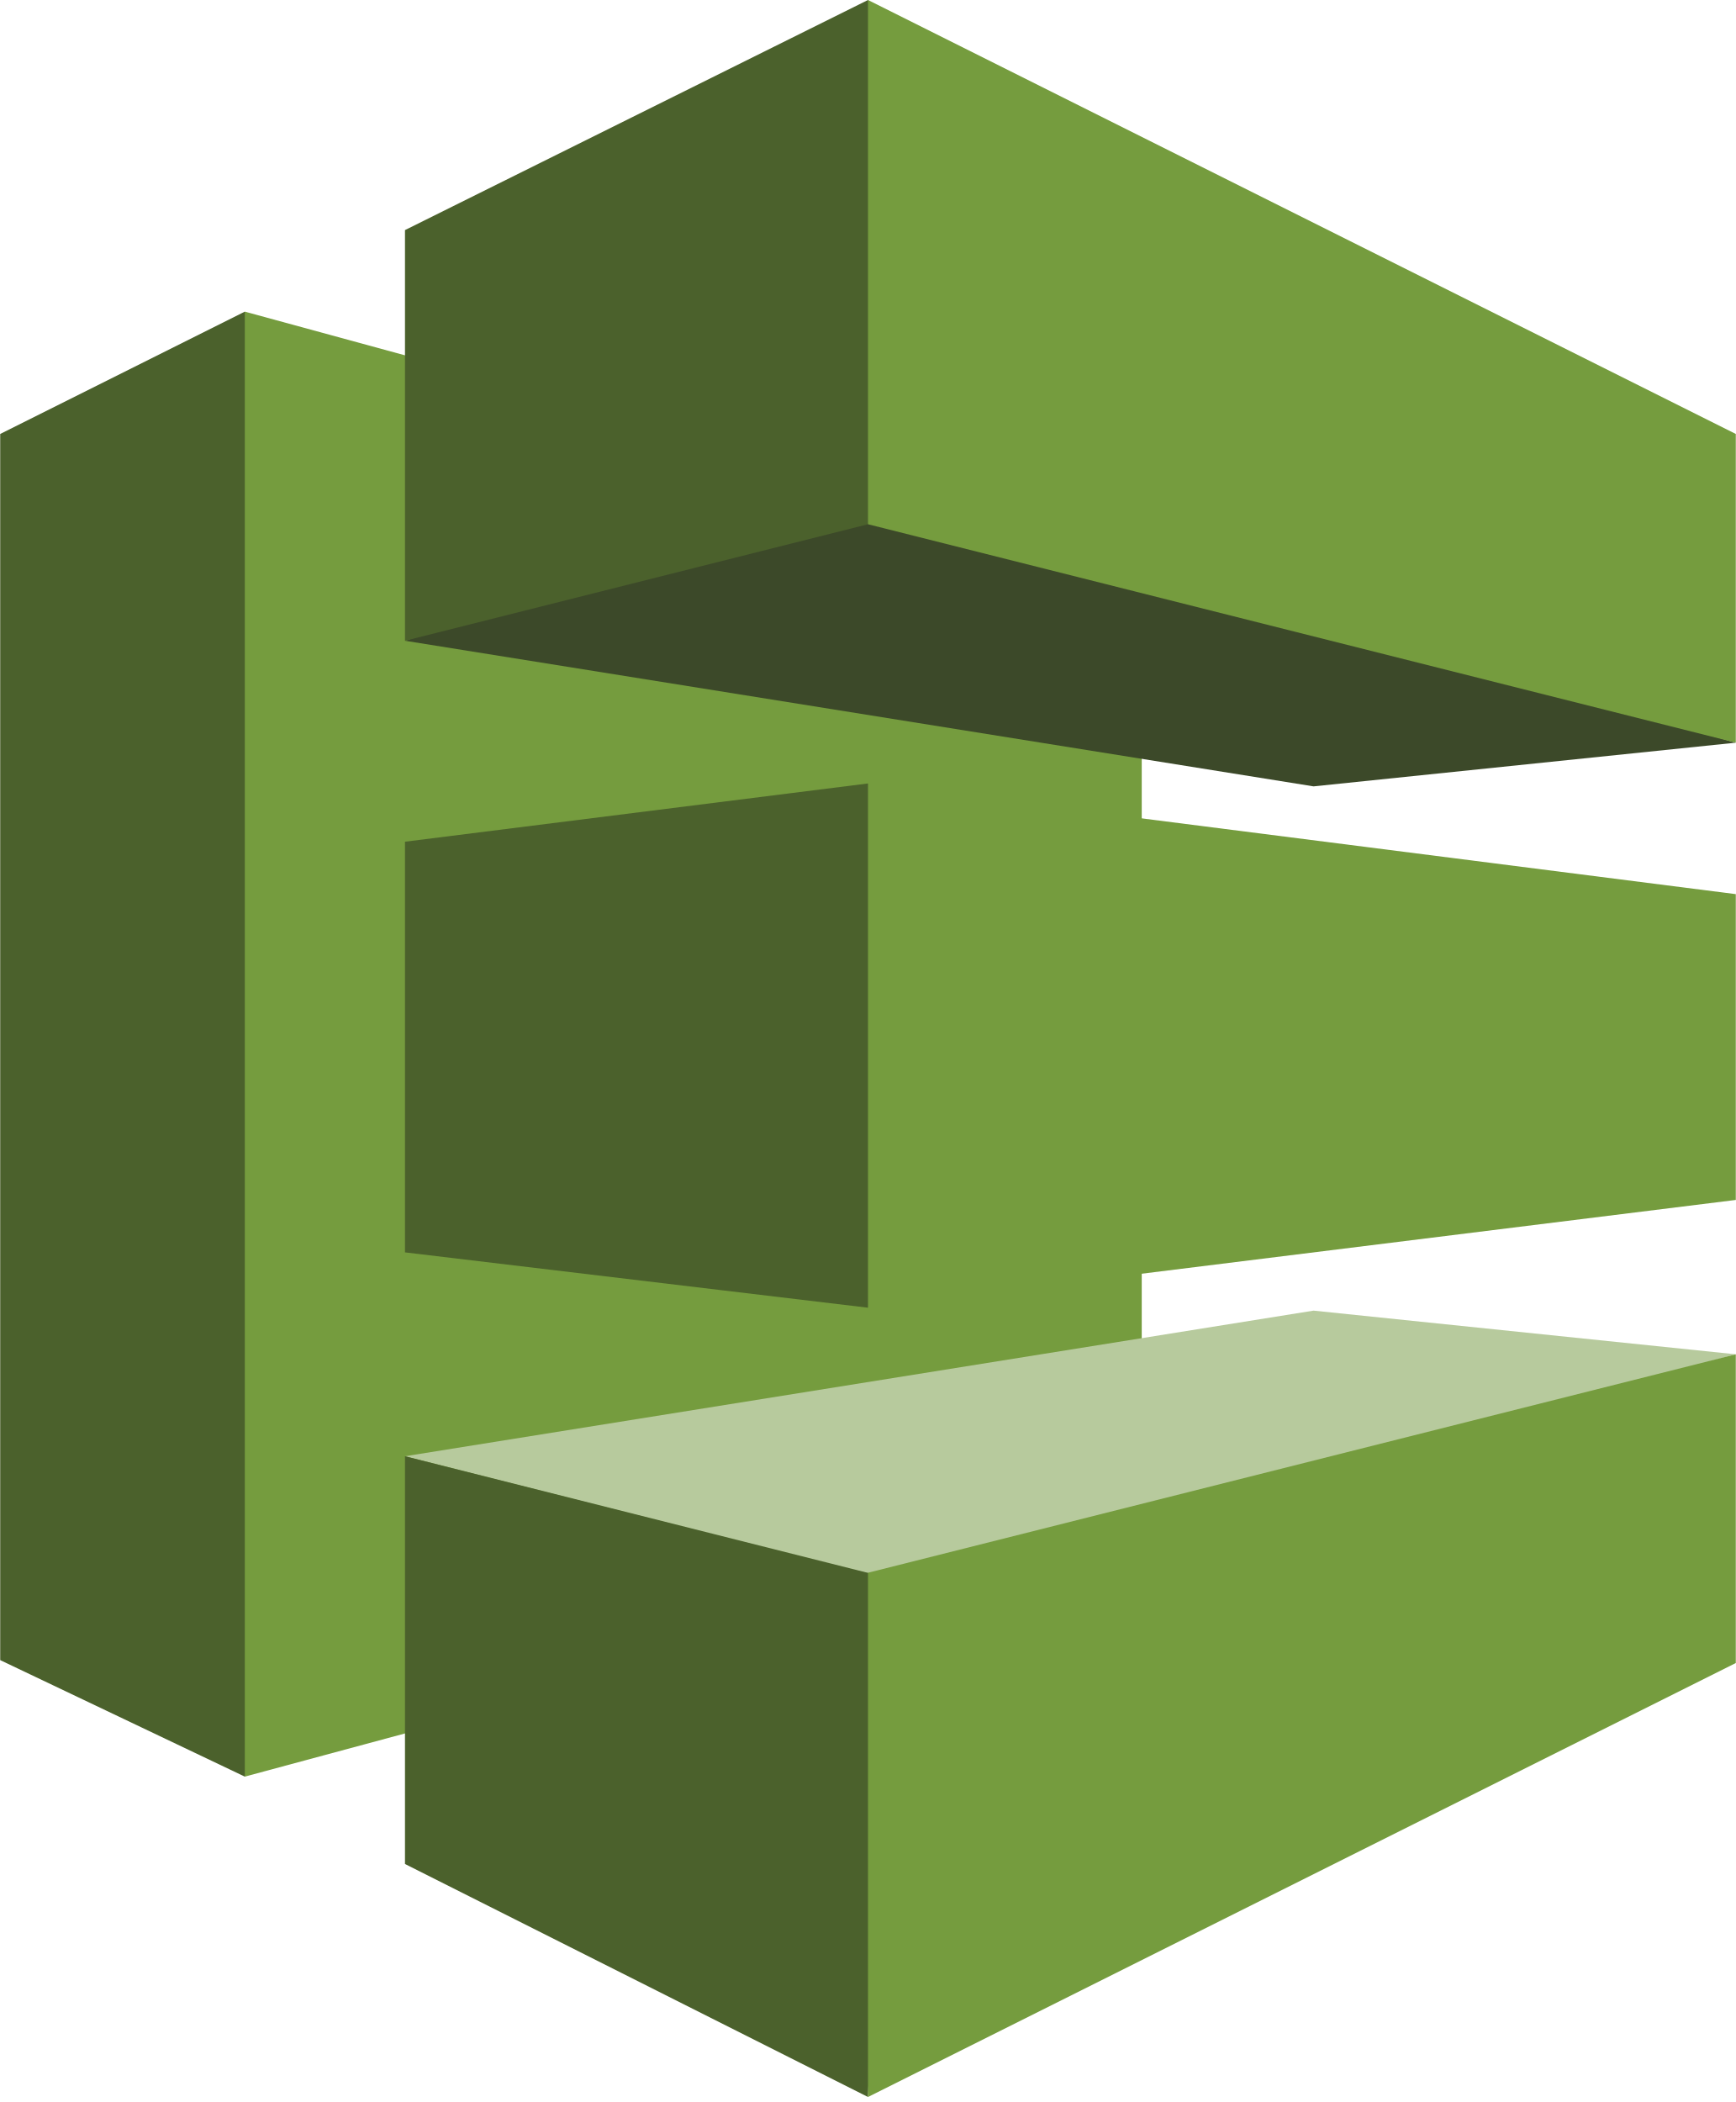
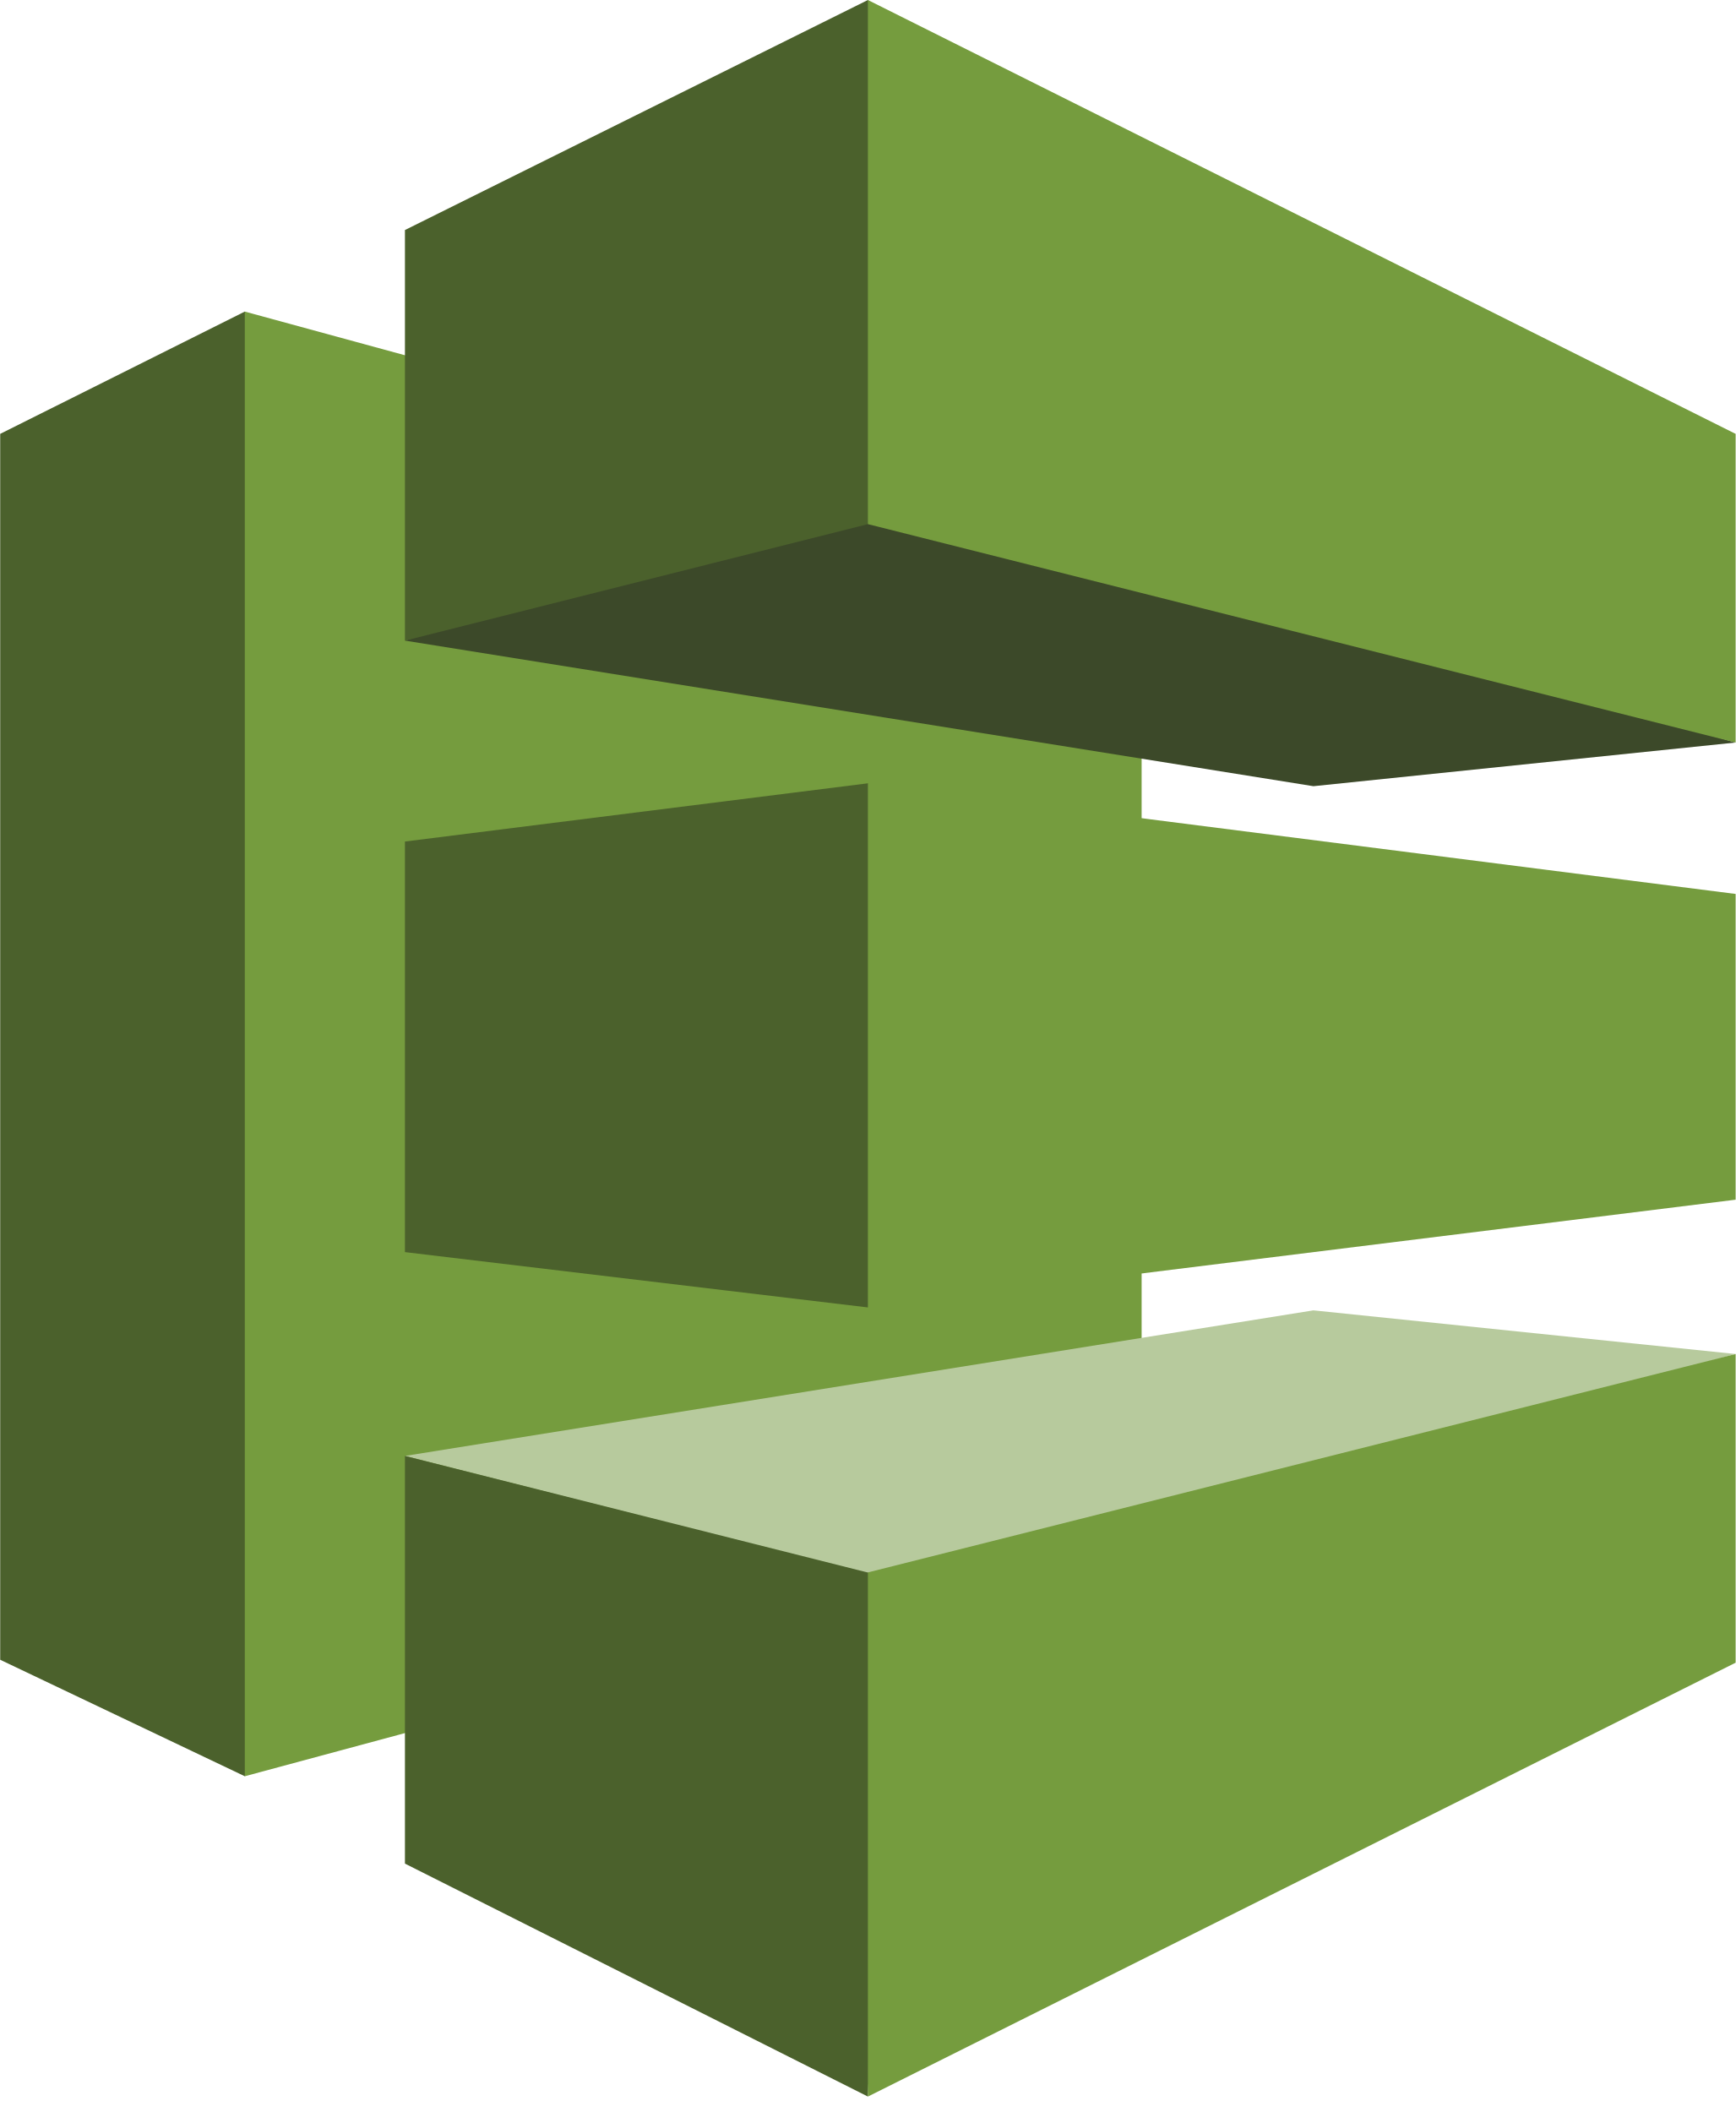
- <svg xmlns="http://www.w3.org/2000/svg" width="2065" height="2500" viewBox="0 0 256 310" preserveAspectRatio="xMidYMid">
-   <path d="M36.08 262.013L0 244.832V64l36.08-18.04.131.187.24 215.501-.371.365" fill="#4B612C" />
-   <path d="M168.376 226.362L36.08 262.013V45.96l132.296 36.08v144.322" fill="#759C3E" />
-   <path d="M59.705 124.134l68.295-8.59 1.667 1.456v73.333L128 192.859l-68.295-8.161v-60.564" fill="#4B612C" />
-   <path d="M256 109.53l-62.282 6.443L59.705 94.497 127.167 72.5 256 109.53" fill="#3C4929" />
-   <path d="M256 199.731l-62.282-6.442-134.013 21.476 72.462 18.402L256 199.731" fill="#B7CA9D" />
-   <path d="M59.705 274.899L128 309.262l2.887-76.568-71.182-17.929v60.134" fill="#4B612C" />
-   <path d="M256 245.262l-128 64v-77.316l128-32.215v45.531" fill="#759C3E" />
-   <path d="M59.705 33.933L128 0l.495.698-.21 76.146-.285.471-68.295 17.182V33.933" fill="#4B612C" />
-   <path d="M256 176.966l-128 15.893v-77.315l128 16.322v45.1M256 109.53L128 77.315V0l128 64v45.53" fill="#759C3E" />
+ <svg xmlns="http://www.w3.org/2000/svg" width="120" height="146" viewBox="0 0 120 146" fill="none">
+   <path d="M16.923 122.79L0.014 114.738V29.993L16.923 21.539L16.984 21.627L17.096 122.619L16.923 122.79" fill="#4B612C" />
+   <path d="M78.922 106.082L16.923 122.79V21.539L78.922 38.447V106.082" fill="#759C3E" />
+   <path d="M27.994 58.174L60 54.149L60.781 54.831V89.198L60 90.382L27.994 86.557V58.174" fill="#4B612C" />
+   <path d="M119.986 51.33L90.798 54.349L27.994 44.285L59.61 33.976L119.986 51.33Z" fill="#3C4929" />
+   <path d="M119.986 93.602L90.798 90.583L27.994 100.647L61.953 109.271L119.986 93.602Z" fill="#B7CA9D" />
+   <path d="M27.994 128.829L60 144.933L61.353 109.05L27.994 100.647V128.829Z" fill="#4B612C" />
+   <path d="M119.986 114.94L60 144.933V108.699L119.986 93.602V114.94Z" fill="#759C3E" />
+   <path d="M27.994 15.902L60 0L60.232 0.327L60.134 36.012L60 36.233L27.994 44.285V15.902Z" fill="#4B612C" />
+   <path d="M119.986 82.933L60 90.382V54.149L119.986 61.798V82.933ZM119.986 51.33L60 36.233V0L119.986 29.993V51.33Z" fill="#759C3E" />
</svg>
